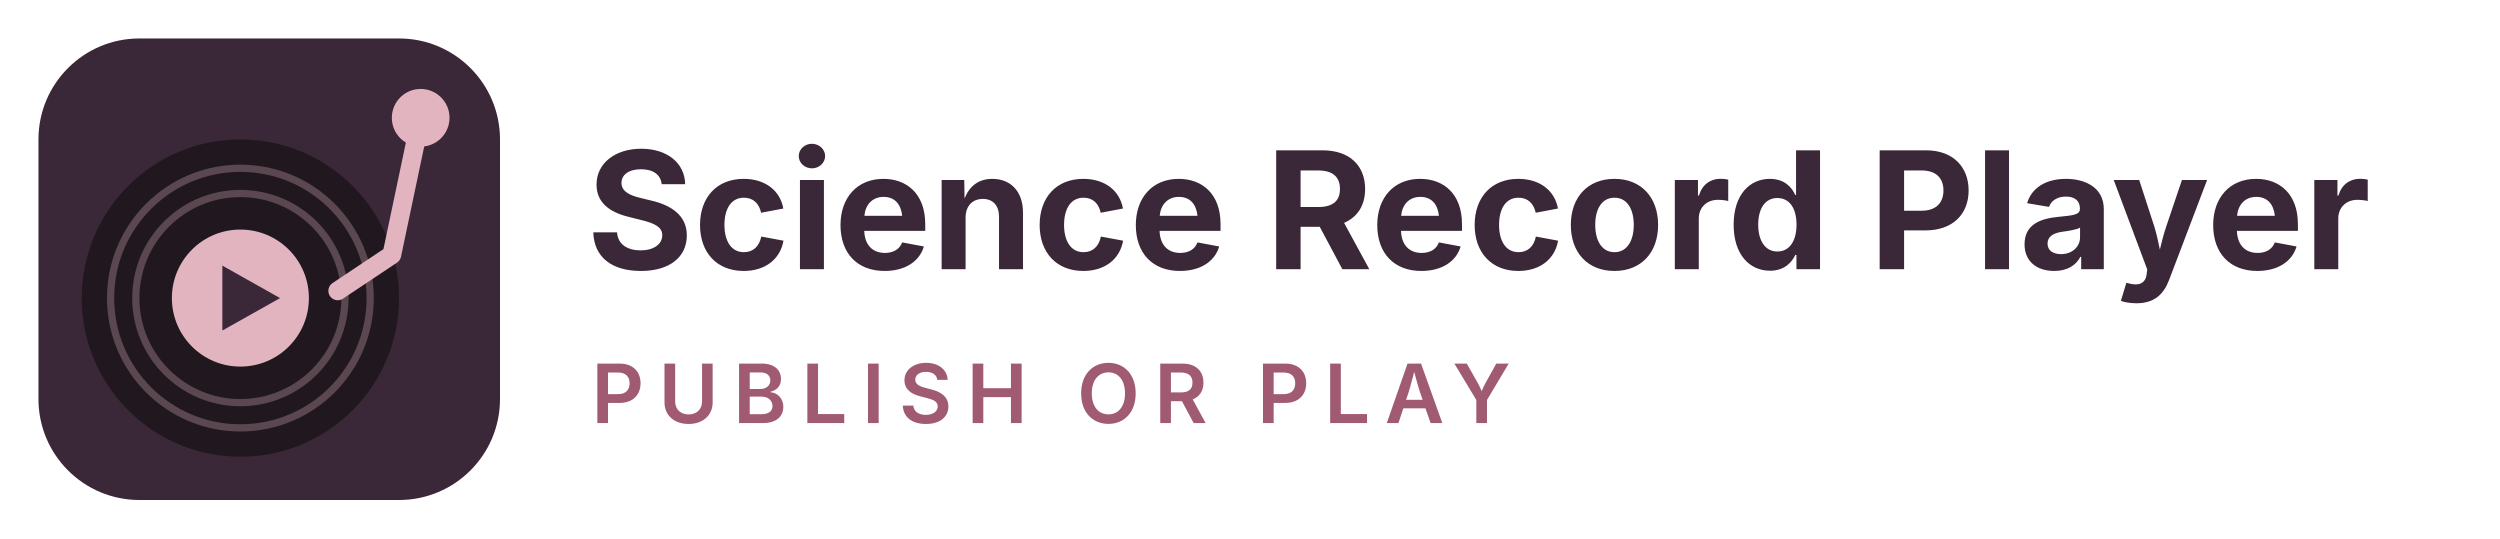
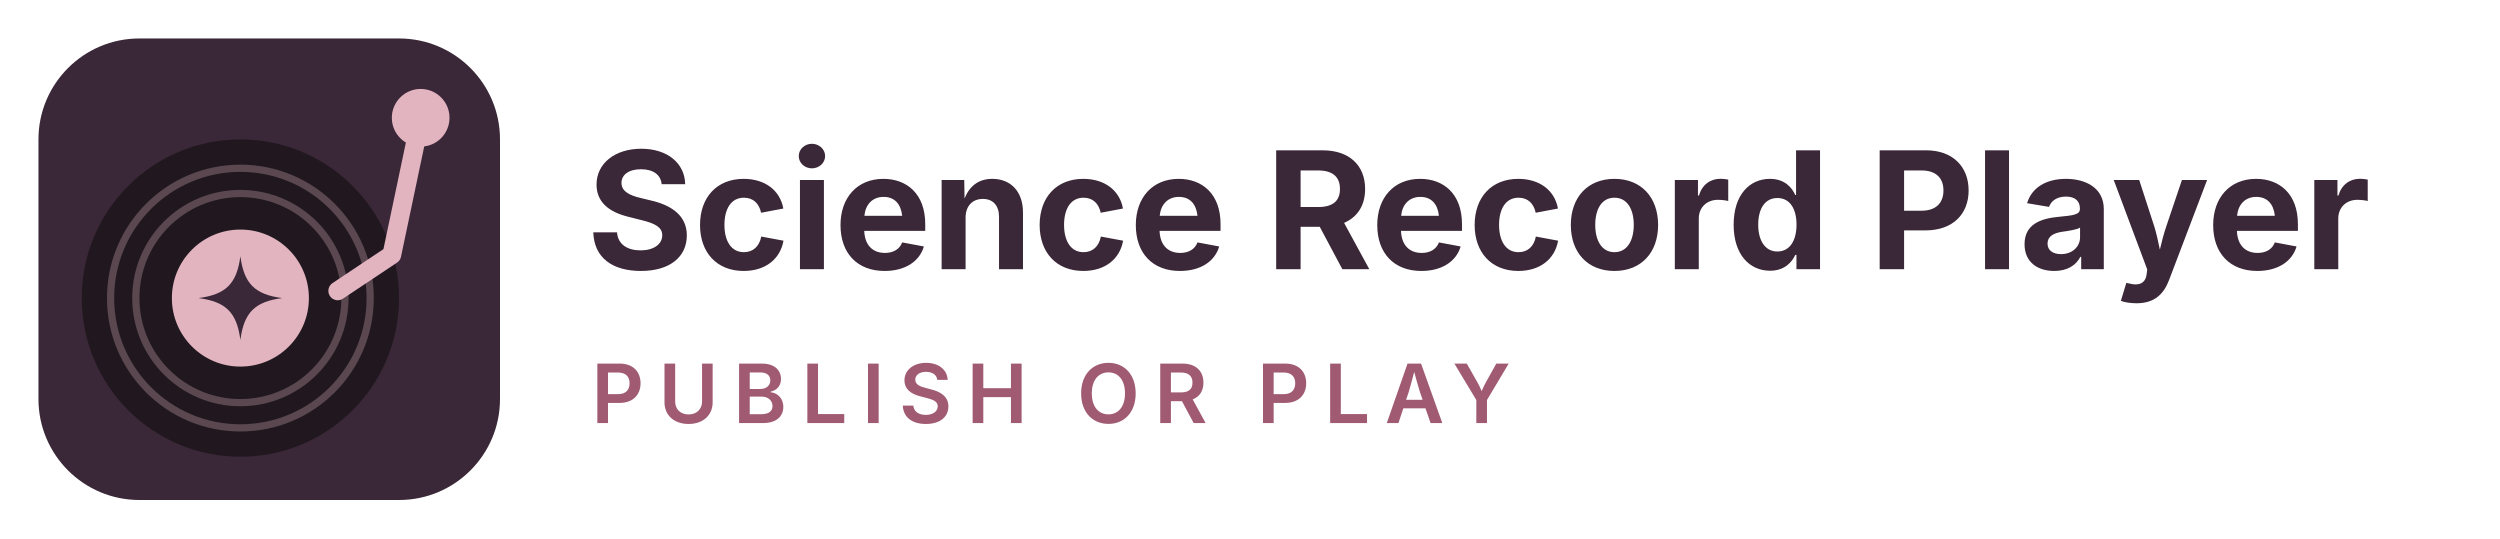
<svg xmlns="http://www.w3.org/2000/svg" viewBox="0 0 520 112" width="520" height="112">
  <g transform="translate(8 8) scale(1.5)">
    <rect width="64" height="64" rx="14" fill="#3a2737" />
    <circle cx="28" cy="36" r="22" fill="#21181f" />
    <circle cx="28" cy="36" r="18" fill="none" stroke="#e2b4c0" stroke-opacity=".3" />
    <circle cx="28" cy="36" r="14.5" fill="none" stroke="#e2b4c0" stroke-opacity=".3" />
    <circle cx="28" cy="36" r="9.5" fill="#e2b4c0" />
-     <path d="M25.5 31.5 33.5 36 25.5 40.5Z" fill="#3a2737" />
+     <path d="M28 30.2C28.5 34 30 35.5 33.8 36 30 36.5 28.5 38 28 41.8 27.5 38 26 36.5 22.2 36 26 35.5 27.5 34 28 30.2Z" fill="#3a2737" />
    <circle cx="53" cy="11" r="4" fill="#e2b4c0" />
    <path d="M53 11 49 30 41.5 35" fill="none" stroke="#e2b4c0" stroke-width="2.6" stroke-linecap="round" stroke-linejoin="round" />
  </g>
  <text x="122" y="56" font-family="Inter,'Segoe UI',system-ui,-apple-system,Helvetica,Arial,sans-serif" font-size="34" font-weight="700" fill="#3a2737">Science Record Player</text>
  <text x="123" y="88" font-family="Inter,'Segoe UI',system-ui,-apple-system,Helvetica,Arial,sans-serif" font-size="17" font-weight="600" letter-spacing="3" fill="#a05a72">PUBLISH OR PLAY</text>
</svg>
